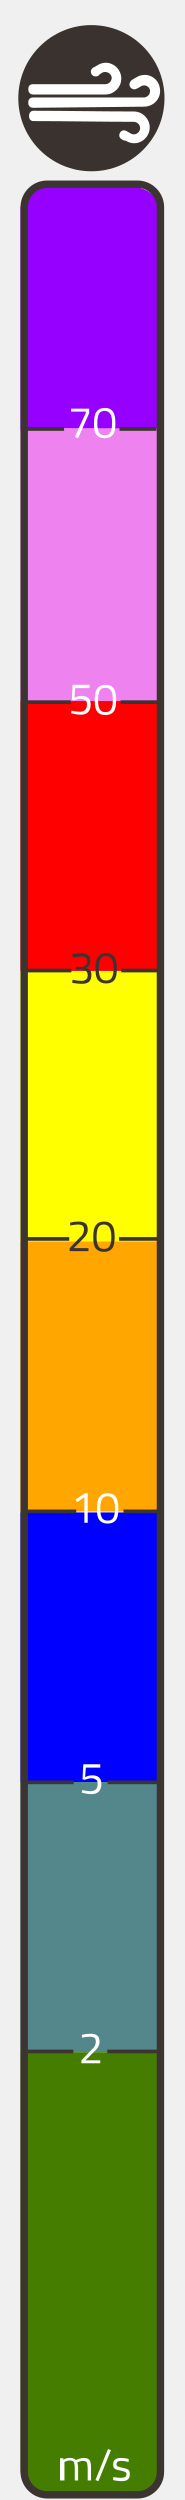
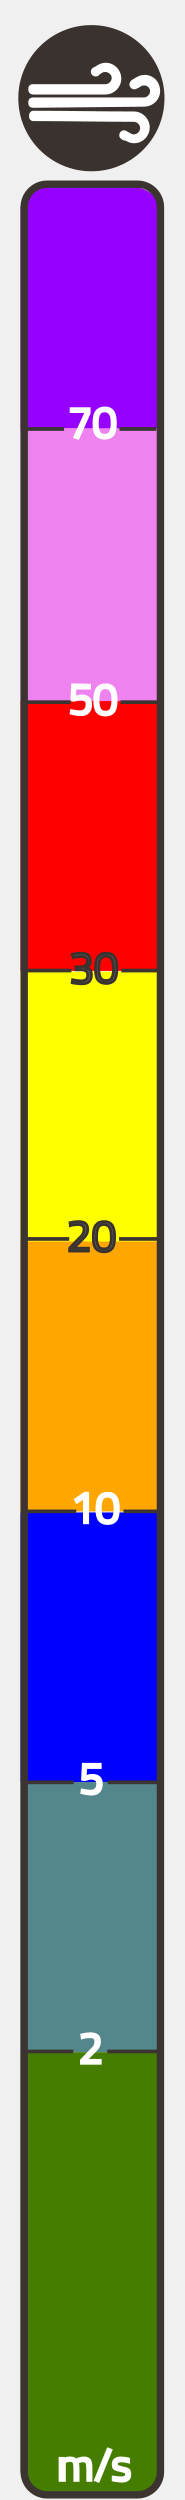
<svg xmlns="http://www.w3.org/2000/svg" xmlns:xlink="http://www.w3.org/1999/xlink" version="1.1" id="Livello_1" x="0px" y="0px" width="50px" height="677px" viewBox="0 0 48.7 677.2" style="enable-background:new 0 0 48.7 677.2;" xml:space="preserve">
  <style type="text/css">
- 	.st0{clip-path:url(#SVGID_00000182508024192232399020000015837430466101441178_);}
+ 	.st0{clip-path:url(#SVGID_00000098210186655483185570000000690952258764908696_);}
	.st1{fill:#9600FE;}
	.st2{fill:#EE82EE;}
	.st3{fill:#FF0000;}
	.st4{fill:#FFFF00;}
	.st5{fill:#FFA600;}
	.st6{fill:#0000FE;}
	.st7{fill:#54878C;}
	.st8{fill:#457D00;}
	.st9{fill:#39322E;}
	.st10{fill:none;}
	.st11{fill:none;stroke:#3C3430;stroke-width:2;stroke-miterlimit:9.772;}
- 	.st12{fill:#FFFFFF;}
+ 	.st12{fill:#FFFFFF;stroke:#FFFFFF;stroke-width:0.75;stroke-miterlimit:10;}
	.st13{fill:none;stroke:#3C3430;stroke-miterlimit:9.772;}
- 	.st14{fill:#3C3430;}
- 	.st15{fill:#3B3330;}
+ 	.st14{fill:#606060;stroke:#39322E;stroke-width:0.75;stroke-miterlimit:9.772;}
+ 	.st15{fill:#FFFFFF;}
</style>
  <g>
    <g>
      <g>
        <g>
          <g>
            <g>
              <g>
-                 <defs>
-                   <path id="SVGID_1_" d="M43,671.9c-0.5,4-9.5,4.4-18.2,4.4l-5.6-0.2c-8.5,0.4-14.3-2.4-14.3-7.1V56.1c1.8-5.5,6.4-6,13.3-6          l9.5-0.2c7.8,0,13.6,0.8,15.4,6.5l0.3,612.7L43,671.9z" />
-                 </defs>
-                 <clipPath id="SVGID_00000088097127190821623750000014179299989065584831_">
-                   <use xlink:href="#SVGID_1_" style="overflow:visible;" />
-                 </clipPath>
-                 <g style="clip-path:url(#SVGID_00000088097127190821623750000014179299989065584831_);">
-                   <g>
-                     <rect x="-21.1" y="43.6" class="st1" width="466.3" height="73.1" />
-                     <polygon class="st2" points="-21.6,189.9 -20.9,115.8 445.4,117.6 444.7,191.8          " />
-                     <rect x="-21.1" y="189.9" class="st3" width="466.3" height="73.1" />
-                     <rect x="-21.1" y="263.2" class="st4" width="466.3" height="73.2" />
-                     <rect x="-21.1" y="336.3" class="st5" width="466.3" height="73.1" />
-                     <rect x="-21.1" y="409.7" class="st6" width="466.3" height="73.1" />
-                     <rect x="-21.1" y="482.7" class="st7" width="466.3" height="73.2" />
-                     <rect x="-21.1" y="555.9" class="st8" width="466.3" height="125.2" />
+                 <g>
+                   <defs>
+                     <path id="SVGID_1_" d="M43,671.9c-0.5,4-9.5,4.4-18.2,4.4l-5.6-0.2c-8.5,0.4-14.3-2.4-14.3-7.1V56.1c1.8-5.5,6.4-6,13.3-6           l9.5-0.2c7.8,0,13.6,0.8,15.4,6.5l0.3,612.7L43,671.9z" />
+                   </defs>
+                   <clipPath id="SVGID_00000130635523882927988290000016844757918441977988_">
+                     <use xlink:href="#SVGID_1_" style="overflow:visible;" />
+                   </clipPath>
+                   <g style="clip-path:url(#SVGID_00000130635523882927988290000016844757918441977988_);">
+                     <g>
+                       <rect x="-21.1" y="43.6" class="st1" width="466.3" height="73.1" />
+                       <polygon class="st2" points="-21.6,189.9 -20.9,115.8 445.4,117.6 444.7,191.8           " />
+                       <rect x="-21.1" y="189.9" class="st3" width="466.3" height="73.1" />
+                       <rect x="-21.1" y="263.2" class="st4" width="466.3" height="73.2" />
+                       <rect x="-21.1" y="336.3" class="st5" width="466.3" height="73.1" />
+                       <rect x="-21.1" y="409.7" class="st6" width="466.3" height="73.1" />
+                       <rect x="-21.1" y="482.7" class="st7" width="466.3" height="73.2" />
+                       <rect x="-21.1" y="555.9" class="st8" width="466.3" height="125.2" />
+                     </g>
                  </g>
                </g>
              </g>
            </g>
          </g>
        </g>
      </g>
    </g>
  </g>
  <circle class="st9" cx="24.1" cy="26.6" r="19.8" />
  <rect x="11.1" y="632" class="st10" width="15.4" height="11.8" />
  <path class="st11" d="M36.6,675.8H12.1c-3.4,0-6.2-2.8-6.2-6.2V56.1c0-3.4,2.8-6.2,6.2-6.2h24.5c3.4,0,6.2,2.8,6.2,6.2v613.5  C42.8,673,40,675.8,36.6,675.8z" />
  <g>
    <g>
-       <path class="st12" d="M26.5,558.9h-5.1v-0.8l2.3-2.4c0.4-0.4,0.7-0.7,0.9-0.9c0.2-0.2,0.4-0.5,0.5-0.8c0.1-0.3,0.2-0.6,0.2-0.9    c0-0.5-0.1-0.9-0.4-1.1c-0.3-0.2-0.7-0.3-1.3-0.3c-0.5,0-1.1,0.1-1.7,0.2l-0.3,0.1l-0.1-0.8c0.8-0.2,1.5-0.3,2.4-0.3    c0.8,0,1.4,0.2,1.8,0.5c0.4,0.3,0.6,0.9,0.6,1.6c0,0.6-0.1,1-0.4,1.5s-0.7,0.9-1.3,1.5l-2.1,2.1h4V558.9z" />
+       <path class="st12" d="M26.5,558.9h-5.1v-0.8l2.3-2.4c0.4-0.4,0.7-0.7,0.9-0.9c0.2-0.2,0.4-0.5,0.5-0.8s0.2-0.6,0.2-0.9    c0-0.5-0.1-0.9-0.4-1.1c-0.3-0.2-0.7-0.3-1.3-0.3c-0.5,0-1.1,0.1-1.7,0.2l-0.3,0.1l-0.1-0.8c0.8-0.2,1.5-0.3,2.4-0.3    c0.8,0,1.4,0.2,1.8,0.5s0.6,0.9,0.6,1.6c0,0.6-0.1,1-0.4,1.5s-0.7,0.9-1.3,1.5l-2.1,2.1h4V558.9z" />
    </g>
  </g>
  <g>
-     <path class="st12" d="M18.6,111.5v-0.8h4.9v1.2l-3,6.8l-0.9-0.3l3-6.6v-0.3H18.6z" />
-     <path class="st12" d="M27.7,110.5c0.7,0,1.2,0.1,1.6,0.4c0.9,0.5,1.3,1.8,1.3,3.8c0,1.4-0.2,2.5-0.7,3.1c-0.5,0.6-1.2,0.9-2.2,0.9   s-1.7-0.3-2.2-0.9c-0.5-0.6-0.7-1.6-0.7-3.1c0-1.5,0.2-2.6,0.7-3.2C26,110.8,26.8,110.5,27.7,110.5z M27.7,111.3   c-0.5,0-0.8,0.1-1.1,0.3c-0.6,0.4-0.9,1.4-0.9,3.1c0,1.2,0.2,2,0.5,2.5c0.3,0.5,0.8,0.7,1.5,0.7s1.2-0.2,1.5-0.7   c0.3-0.5,0.5-1.3,0.5-2.5s-0.1-2.1-0.5-2.6C28.9,111.6,28.4,111.3,27.7,111.3z" />
+     <path class="st12" d="M18.6,111.5v-0.8h4.9v1.2l-3,6.8l-0.9-0.3l3-6.6v-0.3C22.6,111.5,18.6,111.5,18.6,111.5z" />
+     <path class="st12" d="M27.7,110.5c0.7,0,1.2,0.1,1.6,0.4c0.9,0.5,1.3,1.8,1.3,3.8c0,1.4-0.2,2.5-0.7,3.1s-1.2,0.9-2.2,0.9   s-1.7-0.3-2.2-0.9s-0.7-1.6-0.7-3.1s0.2-2.6,0.7-3.2C26,110.8,26.8,110.5,27.7,110.5z M27.7,111.3c-0.5,0-0.8,0.1-1.1,0.3   c-0.6,0.4-0.9,1.4-0.9,3.1c0,1.2,0.2,2,0.5,2.5s0.8,0.7,1.5,0.7s1.2-0.2,1.5-0.7s0.5-1.3,0.5-2.5s-0.1-2.1-0.5-2.6   C28.9,111.6,28.4,111.3,27.7,111.3z" />
  </g>
  <line class="st13" x1="6.3" y1="555.7" x2="19.2" y2="555.7" />
  <line class="st13" x1="42" y1="555.7" x2="28.4" y2="555.7" />
  <line class="st13" x1="5.9" y1="116.2" x2="16.7" y2="116.2" />
  <line class="st13" x1="41.7" y1="116.2" x2="31.7" y2="116.2" />
  <g>
    <g>
-       <path class="st12" d="M23.1,404.6v7.9h-0.9v-6.9l-2,1.3l-0.4-0.7l2.5-1.7H23.1z" />
-       <path class="st12" d="M28.5,404.5c0.7,0,1.2,0.1,1.6,0.4c0.9,0.5,1.3,1.8,1.3,3.8c0,1.4-0.2,2.5-0.7,3.1c-0.5,0.6-1.2,0.9-2.2,0.9    s-1.7-0.3-2.2-0.9c-0.5-0.6-0.7-1.6-0.7-3.1c0-1.5,0.2-2.6,0.7-3.2C26.8,404.8,27.5,404.5,28.5,404.5z M28.5,405.3    c-0.5,0-0.8,0.1-1.1,0.3c-0.6,0.4-0.9,1.4-0.9,3.1c0,1.2,0.2,2,0.5,2.5c0.3,0.5,0.8,0.7,1.5,0.7s1.2-0.2,1.5-0.7    c0.3-0.5,0.5-1.3,0.5-2.5s-0.2-2.1-0.5-2.6S29.2,405.3,28.5,405.3z" />
+       <path class="st12" d="M23.1,404.6v7.9h-0.9v-6.9l-2,1.3l-0.4-0.7l2.5-1.7h0.8V404.6z" />
+       <path class="st12" d="M28.5,404.5c0.7,0,1.2,0.1,1.6,0.4c0.9,0.5,1.3,1.8,1.3,3.8c0,1.4-0.2,2.5-0.7,3.1s-1.2,0.9-2.2,0.9    s-1.7-0.3-2.2-0.9s-0.7-1.6-0.7-3.1s0.2-2.6,0.7-3.2C26.8,404.8,27.5,404.5,28.5,404.5z M28.5,405.3c-0.5,0-0.8,0.1-1.1,0.3    c-0.6,0.4-0.9,1.4-0.9,3.1c0,1.2,0.2,2,0.5,2.5s0.8,0.7,1.5,0.7s1.2-0.2,1.5-0.7s0.5-1.3,0.5-2.5s-0.2-2.1-0.5-2.6    S29.2,405.3,28.5,405.3z" />
    </g>
  </g>
  <line class="st13" x1="6.1" y1="409.4" x2="20" y2="409.4" />
  <line class="st13" x1="42.5" y1="409.4" x2="32.8" y2="409.4" />
  <g>
-     <path class="st14" d="M18.9,258.5c0.8-0.2,1.6-0.3,2.4-0.3c0.9,0,1.5,0.2,1.9,0.5c0.4,0.3,0.6,0.9,0.6,1.6c0,0.4,0,0.6-0.1,0.8   c-0.1,0.2-0.2,0.3-0.2,0.4c-0.1,0.1-0.1,0.2-0.2,0.3c-0.2,0.1-0.3,0.2-0.4,0.3l-0.1,0.1c0.5,0.2,0.8,0.4,1,0.6   c0.2,0.3,0.3,0.7,0.3,1.3c0,0.8-0.2,1.4-0.6,1.8c-0.4,0.4-1.1,0.6-2,0.6c-0.7,0-1.4-0.1-2.2-0.2l-0.4-0.1l0.1-0.8   c0.9,0.2,1.7,0.3,2.4,0.3c1.1,0,1.7-0.5,1.7-1.5c0-1-0.5-1.4-1.6-1.5h-1.6v-0.8h1.6c0.3,0,0.7-0.1,1-0.4c0.3-0.3,0.5-0.6,0.5-1.1   c0-0.4-0.1-0.8-0.4-1s-0.7-0.3-1.2-0.3c-0.6,0-1.3,0.1-1.9,0.2l-0.3,0.1L18.9,258.5z" />
-     <path class="st14" d="M28.1,258.2c0.7,0,1.2,0.1,1.6,0.4c0.9,0.5,1.3,1.8,1.3,3.8c0,1.4-0.2,2.5-0.7,3.1c-0.5,0.6-1.2,0.9-2.2,0.9   s-1.7-0.3-2.2-0.9c-0.5-0.6-0.7-1.6-0.7-3.1c0-1.5,0.2-2.6,0.7-3.2C26.4,258.5,27.1,258.2,28.1,258.2z M28.1,259   c-0.5,0-0.8,0.1-1.1,0.3c-0.6,0.4-0.9,1.4-0.9,3.1c0,1.2,0.2,2,0.5,2.5c0.3,0.5,0.8,0.7,1.5,0.7s1.2-0.2,1.5-0.7   c0.3-0.5,0.5-1.3,0.5-2.5s-0.2-2.1-0.5-2.6S28.8,259,28.1,259z" />
+     <path class="st14" d="M18.9,258.5c0.8-0.2,1.6-0.3,2.4-0.3c0.9,0,1.5,0.2,1.9,0.5s0.6,0.9,0.6,1.6c0,0.4,0,0.6-0.1,0.8   c-0.1,0.2-0.2,0.3-0.2,0.4c-0.1,0.1-0.1,0.2-0.2,0.3c-0.2,0.1-0.3,0.2-0.4,0.3l-0.1,0.1c0.5,0.2,0.8,0.4,1,0.6   c0.2,0.3,0.3,0.7,0.3,1.3c0,0.8-0.2,1.4-0.6,1.8s-1.1,0.6-2,0.6c-0.7,0-1.4-0.1-2.2-0.2l-0.4-0.1l0.1-0.8c0.9,0.2,1.7,0.3,2.4,0.3   c1.1,0,1.7-0.5,1.7-1.5s-0.5-1.4-1.6-1.5h-1.6v-0.8h1.6c0.3,0,0.7-0.1,1-0.4s0.5-0.6,0.5-1.1c0-0.4-0.1-0.8-0.4-1s-0.7-0.3-1.2-0.3   c-0.6,0-1.3,0.1-1.9,0.2l-0.3,0.1L18.9,258.5z" />
+     <path class="st14" d="M28.1,258.2c0.7,0,1.2,0.1,1.6,0.4c0.9,0.5,1.3,1.8,1.3,3.8c0,1.4-0.2,2.5-0.7,3.1s-1.2,0.9-2.2,0.9   s-1.7-0.3-2.2-0.9s-0.7-1.6-0.7-3.1s0.2-2.6,0.7-3.2C26.4,258.5,27.1,258.2,28.1,258.2z M28.1,259c-0.5,0-0.8,0.1-1.1,0.3   c-0.6,0.4-0.9,1.4-0.9,3.1c0,1.2,0.2,2,0.5,2.5s0.8,0.7,1.5,0.7s1.2-0.2,1.5-0.7s0.5-1.3,0.5-2.5s-0.2-2.1-0.5-2.6   S28.8,259,28.1,259z" />
  </g>
  <line class="st13" x1="6.4" y1="262.9" x2="18.7" y2="262.9" />
  <line class="st13" x1="42.8" y1="262.9" x2="32.2" y2="262.9" />
  <g>
-     <path class="st12" d="M23.6,185.6v0.8h-3.9l-0.2,2.6c0.6-0.3,1.2-0.5,1.9-0.5c1.7,0,2.5,0.8,2.5,2.3c0,0.9-0.2,1.6-0.7,2.1   c-0.5,0.5-1.1,0.7-2,0.7c-0.7,0-1.4-0.1-2.2-0.3l-0.4-0.1l0.1-0.7c0.9,0.2,1.7,0.3,2.3,0.3s1.1-0.2,1.4-0.5   c0.3-0.3,0.5-0.8,0.5-1.4s-0.1-1-0.4-1.2s-0.7-0.4-1.2-0.4c-0.3,0-0.6,0-0.9,0.1c-0.3,0.1-0.6,0.2-0.7,0.2l-0.3,0.1l-0.6-0.1   l0.2-4.1H23.6z" />
-     <path class="st12" d="M27.9,185.5c0.7,0,1.2,0.1,1.6,0.4c0.9,0.5,1.3,1.8,1.3,3.8c0,1.4-0.2,2.5-0.7,3.1c-0.5,0.6-1.2,0.9-2.2,0.9   s-1.7-0.3-2.2-0.9c-0.5-0.6-0.7-1.6-0.7-3.1c0-1.5,0.2-2.6,0.7-3.2C26.2,185.8,27,185.5,27.9,185.5z M27.9,186.3   c-0.5,0-0.8,0.1-1.1,0.3c-0.6,0.4-0.9,1.4-0.9,3.1c0,1.2,0.2,2,0.5,2.5c0.3,0.5,0.8,0.7,1.5,0.7s1.2-0.2,1.5-0.7   c0.3-0.5,0.5-1.3,0.5-2.5s-0.1-2.1-0.5-2.6C29.1,186.6,28.6,186.3,27.9,186.3z" />
+     <path class="st12" d="M23.6,185.6v0.8h-3.9l-0.2,2.6c0.6-0.3,1.2-0.5,1.9-0.5c1.7,0,2.5,0.8,2.5,2.3c0,0.9-0.2,1.6-0.7,2.1   s-1.1,0.7-2,0.7c-0.7,0-1.4-0.1-2.2-0.3l-0.4-0.1l0.1-0.7c0.9,0.2,1.7,0.3,2.3,0.3s1.1-0.2,1.4-0.5s0.5-0.8,0.5-1.4s-0.1-1-0.4-1.2   s-0.7-0.4-1.2-0.4c-0.3,0-0.6,0-0.9,0.1s-0.6,0.2-0.7,0.2l-0.3,0.1l-0.6-0.1l0.2-4.1L23.6,185.6L23.6,185.6z" />
+     <path class="st12" d="M27.9,185.5c0.7,0,1.2,0.1,1.6,0.4c0.9,0.5,1.3,1.8,1.3,3.8c0,1.4-0.2,2.5-0.7,3.1s-1.2,0.9-2.2,0.9   s-1.7-0.3-2.2-0.9c-0.5-0.6-0.7-1.6-0.7-3.1s0.2-2.6,0.7-3.2C26.2,185.8,27,185.5,27.9,185.5z M27.9,186.3c-0.5,0-0.8,0.1-1.1,0.3   c-0.6,0.4-0.9,1.4-0.9,3.1c0,1.2,0.2,2,0.5,2.5s0.8,0.7,1.5,0.7s1.2-0.2,1.5-0.7s0.5-1.3,0.5-2.5s-0.1-2.1-0.5-2.6   C29.1,186.6,28.6,186.3,27.9,186.3z" />
  </g>
  <line class="st13" x1="6.2" y1="190.2" x2="18.5" y2="190.2" />
  <line class="st13" x1="42.6" y1="190.2" x2="32" y2="190.2" />
  <g>
-     <path class="st12" d="M16.5,671.9h-0.9v-6h0.9v0.4c0.6-0.4,1.2-0.5,1.8-0.5c0.7,0,1.3,0.2,1.6,0.6c0.3-0.2,0.6-0.3,1-0.4   s0.8-0.2,1.1-0.2c0.8,0,1.3,0.2,1.6,0.6c0.3,0.4,0.4,1.2,0.4,2.3v3.2h-0.9v-3.1c0-0.8-0.1-1.4-0.2-1.7c-0.2-0.3-0.5-0.5-1-0.5   c-0.3,0-0.5,0-0.8,0.1s-0.5,0.2-0.6,0.2l-0.2,0.1c0.1,0.3,0.2,0.8,0.2,1.8v3.1h-0.9v-3.1c0-0.9-0.1-1.5-0.2-1.8   c-0.2-0.3-0.5-0.5-1-0.5c-0.3,0-0.5,0-0.8,0.1c-0.3,0.1-0.5,0.2-0.6,0.2l-0.2,0.1V671.9z" />
+     <path class="st12" d="M16.5,671.9h-0.9v-6h0.9v0.4c0.6-0.4,1.2-0.5,1.8-0.5c0.7,0,1.3,0.2,1.6,0.6c0.3-0.2,0.6-0.3,1-0.4   s0.8-0.2,1.1-0.2c0.8,0,1.3,0.2,1.6,0.6c0.3,0.4,0.4,1.2,0.4,2.3v3.2h-0.9v-3.1c0-0.8-0.1-1.4-0.2-1.7c-0.2-0.3-0.5-0.5-1-0.5   c-0.3,0-0.5,0-0.8,0.1s-0.5,0.2-0.6,0.2l-0.2,0.1c0.1,0.3,0.2,0.8,0.2,1.8v3.1h-0.9v-3.1c0-0.9-0.1-1.5-0.2-1.8   c-0.2-0.3-0.5-0.5-1-0.5c-0.3,0-0.5,0-0.8,0.1s-0.5,0.2-0.6,0.2l-0.2,0.1v5H16.5z" />
    <path class="st12" d="M25.2,671.8l3.4-8.4l0.8,0.3l-3.4,8.4L25.2,671.8z" />
-     <path class="st12" d="M32.2,666.6c-0.9,0-1.3,0.3-1.3,0.9c0,0.3,0.1,0.5,0.3,0.6c0.2,0.1,0.7,0.2,1.4,0.4c0.7,0.1,1.2,0.3,1.5,0.5   c0.3,0.2,0.4,0.6,0.4,1.3s-0.2,1.1-0.6,1.4c-0.4,0.3-1,0.4-1.7,0.4c-0.5,0-1.1-0.1-1.8-0.2l-0.4-0.1l0-0.8c0.9,0.1,1.6,0.2,2.1,0.2   c0.5,0,0.8-0.1,1.1-0.2c0.2-0.1,0.4-0.4,0.4-0.7c0-0.3-0.1-0.6-0.3-0.7c-0.2-0.1-0.7-0.2-1.4-0.4c-0.7-0.1-1.2-0.3-1.5-0.5   s-0.4-0.6-0.4-1.2s0.2-1,0.6-1.3c0.4-0.3,0.9-0.4,1.5-0.4c0.5,0,1.1,0.1,1.8,0.2l0.3,0.1l0,0.8C33.4,666.7,32.7,666.6,32.2,666.6z" />
+     <path class="st12" d="M32.2,666.6c-0.9,0-1.3,0.3-1.3,0.9c0,0.3,0.1,0.5,0.3,0.6c0.2,0.1,0.7,0.2,1.4,0.4c0.7,0.1,1.2,0.3,1.5,0.5   s0.4,0.6,0.4,1.3s-0.2,1.1-0.6,1.4c-0.4,0.3-1,0.4-1.7,0.4c-0.5,0-1.1-0.1-1.8-0.2l-0.4-0.1V671c0.9,0.1,1.6,0.2,2.1,0.2   s0.8-0.1,1.1-0.2c0.2-0.1,0.4-0.4,0.4-0.7s-0.1-0.6-0.3-0.7c-0.2-0.1-0.7-0.2-1.4-0.4c-0.7-0.1-1.2-0.3-1.5-0.5s-0.4-0.6-0.4-1.2   s0.2-1,0.6-1.3s0.9-0.4,1.5-0.4c0.5,0,1.1,0.1,1.8,0.2l0.3,0.1v0.8C33.4,666.7,32.7,666.6,32.2,666.6z" />
  </g>
  <g>
-     <path class="st15" d="M23.3,338.9h-5.1v-0.8l2.3-2.4c0.4-0.4,0.7-0.7,0.9-0.9c0.2-0.2,0.4-0.5,0.5-0.8c0.1-0.3,0.2-0.6,0.2-0.9   c0-0.5-0.1-0.9-0.4-1.1c-0.3-0.2-0.7-0.3-1.3-0.3c-0.5,0-1.1,0.1-1.7,0.2l-0.3,0.1l-0.1-0.8c0.8-0.2,1.5-0.3,2.4-0.3   c0.8,0,1.4,0.2,1.8,0.5c0.4,0.3,0.6,0.9,0.6,1.6c0,0.6-0.1,1-0.4,1.5s-0.7,0.9-1.3,1.5l-2.1,2.1h4V338.9z" />
-     <path class="st15" d="M27.5,330.9c0.7,0,1.2,0.1,1.6,0.4c0.9,0.5,1.3,1.8,1.3,3.8c0,1.4-0.2,2.5-0.7,3.1c-0.5,0.6-1.2,0.9-2.2,0.9   s-1.7-0.3-2.2-0.9c-0.5-0.6-0.7-1.6-0.7-3.1c0-1.5,0.2-2.6,0.7-3.2C25.8,331.2,26.5,330.9,27.5,330.9z M27.5,331.7   c-0.5,0-0.8,0.1-1.1,0.3c-0.6,0.4-0.9,1.4-0.9,3.1c0,1.2,0.2,2,0.5,2.5c0.3,0.5,0.8,0.7,1.5,0.7s1.2-0.2,1.5-0.7   c0.3-0.5,0.5-1.3,0.5-2.5s-0.2-2.1-0.5-2.6S28.2,331.7,27.5,331.7z" />
+     <path class="st14" d="M23.3,338.9h-5.1v-0.8l2.3-2.4c0.4-0.4,0.7-0.7,0.9-0.9c0.2-0.2,0.4-0.5,0.5-0.8s0.2-0.6,0.2-0.9   c0-0.5-0.1-0.9-0.4-1.1s-0.7-0.3-1.3-0.3c-0.5,0-1.1,0.1-1.7,0.2l-0.3,0.1l-0.1-0.8c0.8-0.2,1.5-0.3,2.4-0.3c0.8,0,1.4,0.2,1.8,0.5   s0.6,0.9,0.6,1.6c0,0.6-0.1,1-0.4,1.5s-0.7,0.9-1.3,1.5l-2.1,2.1h4V338.9z" />
+     <path class="st14" d="M27.5,330.9c0.7,0,1.2,0.1,1.6,0.4c0.9,0.5,1.3,1.8,1.3,3.8c0,1.4-0.2,2.5-0.7,3.1s-1.2,0.9-2.2,0.9   s-1.7-0.3-2.2-0.9s-0.7-1.6-0.7-3.1s0.2-2.6,0.7-3.2C25.8,331.2,26.5,330.9,27.5,330.9z M27.5,331.7c-0.5,0-0.8,0.1-1.1,0.3   c-0.6,0.4-0.9,1.4-0.9,3.1c0,1.2,0.2,2,0.5,2.5s0.8,0.7,1.5,0.7s1.2-0.2,1.5-0.7s0.5-1.3,0.5-2.5s-0.2-2.1-0.5-2.6   S28.2,331.7,27.5,331.7z" />
  </g>
  <line class="st13" x1="5.8" y1="335.6" x2="18.1" y2="335.6" />
  <line class="st13" x1="42.2" y1="335.6" x2="31.6" y2="335.6" />
  <g>
-     <path class="st12" d="M26.5,478v0.8h-3.9l-0.2,2.6c0.6-0.3,1.2-0.5,1.9-0.5c1.7,0,2.5,0.8,2.5,2.3c0,0.9-0.2,1.6-0.7,2.1   c-0.5,0.5-1.1,0.7-2,0.7c-0.7,0-1.4-0.1-2.2-0.3l-0.4-0.1l0.1-0.7c0.9,0.2,1.7,0.3,2.3,0.3s1.1-0.2,1.4-0.5   c0.3-0.3,0.5-0.8,0.5-1.4s-0.1-1-0.4-1.2s-0.7-0.4-1.2-0.4c-0.3,0-0.6,0-0.9,0.1c-0.3,0.1-0.6,0.2-0.7,0.2l-0.3,0.1l-0.6-0.1   l0.2-4.1H26.5z" />
+     <path class="st12" d="M26.5,478v0.8h-3.9l-0.2,2.6c0.6-0.3,1.2-0.5,1.9-0.5c1.7,0,2.5,0.8,2.5,2.3c0,0.9-0.2,1.6-0.7,2.1   s-1.1,0.7-2,0.7c-0.7,0-1.4-0.1-2.2-0.3l-0.4-0.1l0.1-0.7c0.9,0.2,1.7,0.3,2.3,0.3s1.1-0.2,1.4-0.5s0.5-0.8,0.5-1.4s-0.1-1-0.4-1.2   s-0.7-0.4-1.2-0.4c-0.3,0-0.6,0-0.9,0.1s-0.6,0.2-0.7,0.2l-0.3,0.1l-0.6-0.1l0.2-4.1h4.6V478z" />
  </g>
  <line class="st13" x1="5.5" y1="482.8" x2="19.3" y2="482.8" />
  <line class="st13" x1="41.9" y1="482.8" x2="28.5" y2="482.8" />
-   <path class="st12" d="M27,19.7c1.1-0.6,2.6,0.2,2.6,1.4c0,0.9-0.8,1.7-1.7,1.7H8.4c-1.1,0-1.4,0.6-1.4,1.4c0,0.6,0.3,1.4,1.4,1.4  h19.5c2.4,0,4.3-2,4.3-4.3c0-3.3-3.6-5.5-6.5-3.6c-0.3,0.2-0.8,0.5-1.1,0.6c-1.2,0.8-0.6,2.4,0.6,2.4c0.3,0,0.5,0,0.8-0.2  C26.2,20.2,26.6,20,27,19.7L27,19.7L27,19.7z M32.3,37.7c-1.2-0.6-0.6-2.4,0.6-2.4c0.9,0,1.7,1.1,2.7,1.1c0.9,0,1.7-0.8,1.7-1.7  S36.5,33,35.6,33c-7.8,0-19.3-0.2-27.2-0.2c-0.8,0-1.2-0.6-1.2-1.4c0-0.8,0.5-1.4,1.2-1.4c7.8,0,19.3,0.2,27.2,0.2  c2.4,0,4.3,2,4.3,4.3c0,3.3-3.6,5.5-6.5,3.6C33,38.1,32.6,38,32.3,37.7L32.3,37.7L32.3,37.7z M8.4,29.2C7,29.2,7,28.1,7,27.8  c0-0.3,0-1.4,1.4-1.4h30c0.6,0,1.4-0.6,1.5-1.2c0.5-1.5-1.2-2.6-2.4-1.8c-0.3,0.2-0.8,0.5-1.1,0.6c-0.9,0.6-2-0.2-2-1.1  c0-0.5,0.3-0.9,0.6-1.2c1.4-0.8,2.1-1.5,4-1.4c1.5,0.2,2.7,1.1,3.3,2.4c1.4,3.2-0.9,6.2-4,6.2L8.4,29.2L8.4,29.2z" />
+   <path class="st15" d="M27,19.7c1.1-0.6,2.6,0.2,2.6,1.4c0,0.9-0.8,1.7-1.7,1.7H8.4c-1.1,0-1.4,0.6-1.4,1.4c0,0.6,0.3,1.4,1.4,1.4  h19.5c2.4,0,4.3-2,4.3-4.3c0-3.3-3.6-5.5-6.5-3.6c-0.3,0.2-0.8,0.5-1.1,0.6c-1.2,0.8-0.6,2.4,0.6,2.4c0.3,0,0.5,0,0.8-0.2  C26.2,20.2,26.6,20,27,19.7L27,19.7L27,19.7z M32.3,37.7c-1.2-0.6-0.6-2.4,0.6-2.4c0.9,0,1.7,1.1,2.7,1.1c0.9,0,1.7-0.8,1.7-1.7  S36.5,33,35.6,33c-7.8,0-19.3-0.2-27.2-0.2c-0.8,0-1.2-0.6-1.2-1.4c0-0.8,0.5-1.4,1.2-1.4c7.8,0,19.3,0.2,27.2,0.2  c2.4,0,4.3,2,4.3,4.3c0,3.3-3.6,5.5-6.5,3.6C33,38.1,32.6,38,32.3,37.7L32.3,37.7L32.3,37.7z M8.4,29.2C7,29.2,7,28.1,7,27.8  c0-0.3,0-1.4,1.4-1.4h30c0.6,0,1.4-0.6,1.5-1.2c0.5-1.5-1.2-2.6-2.4-1.8c-0.3,0.2-0.8,0.5-1.1,0.6c-0.9,0.6-2-0.2-2-1.1  c0-0.5,0.3-0.9,0.6-1.2c1.4-0.8,2.1-1.5,4-1.4c1.5,0.2,2.7,1.1,3.3,2.4c1.4,3.2-0.9,6.2-4,6.2L8.4,29.2L8.4,29.2z" />
</svg>
